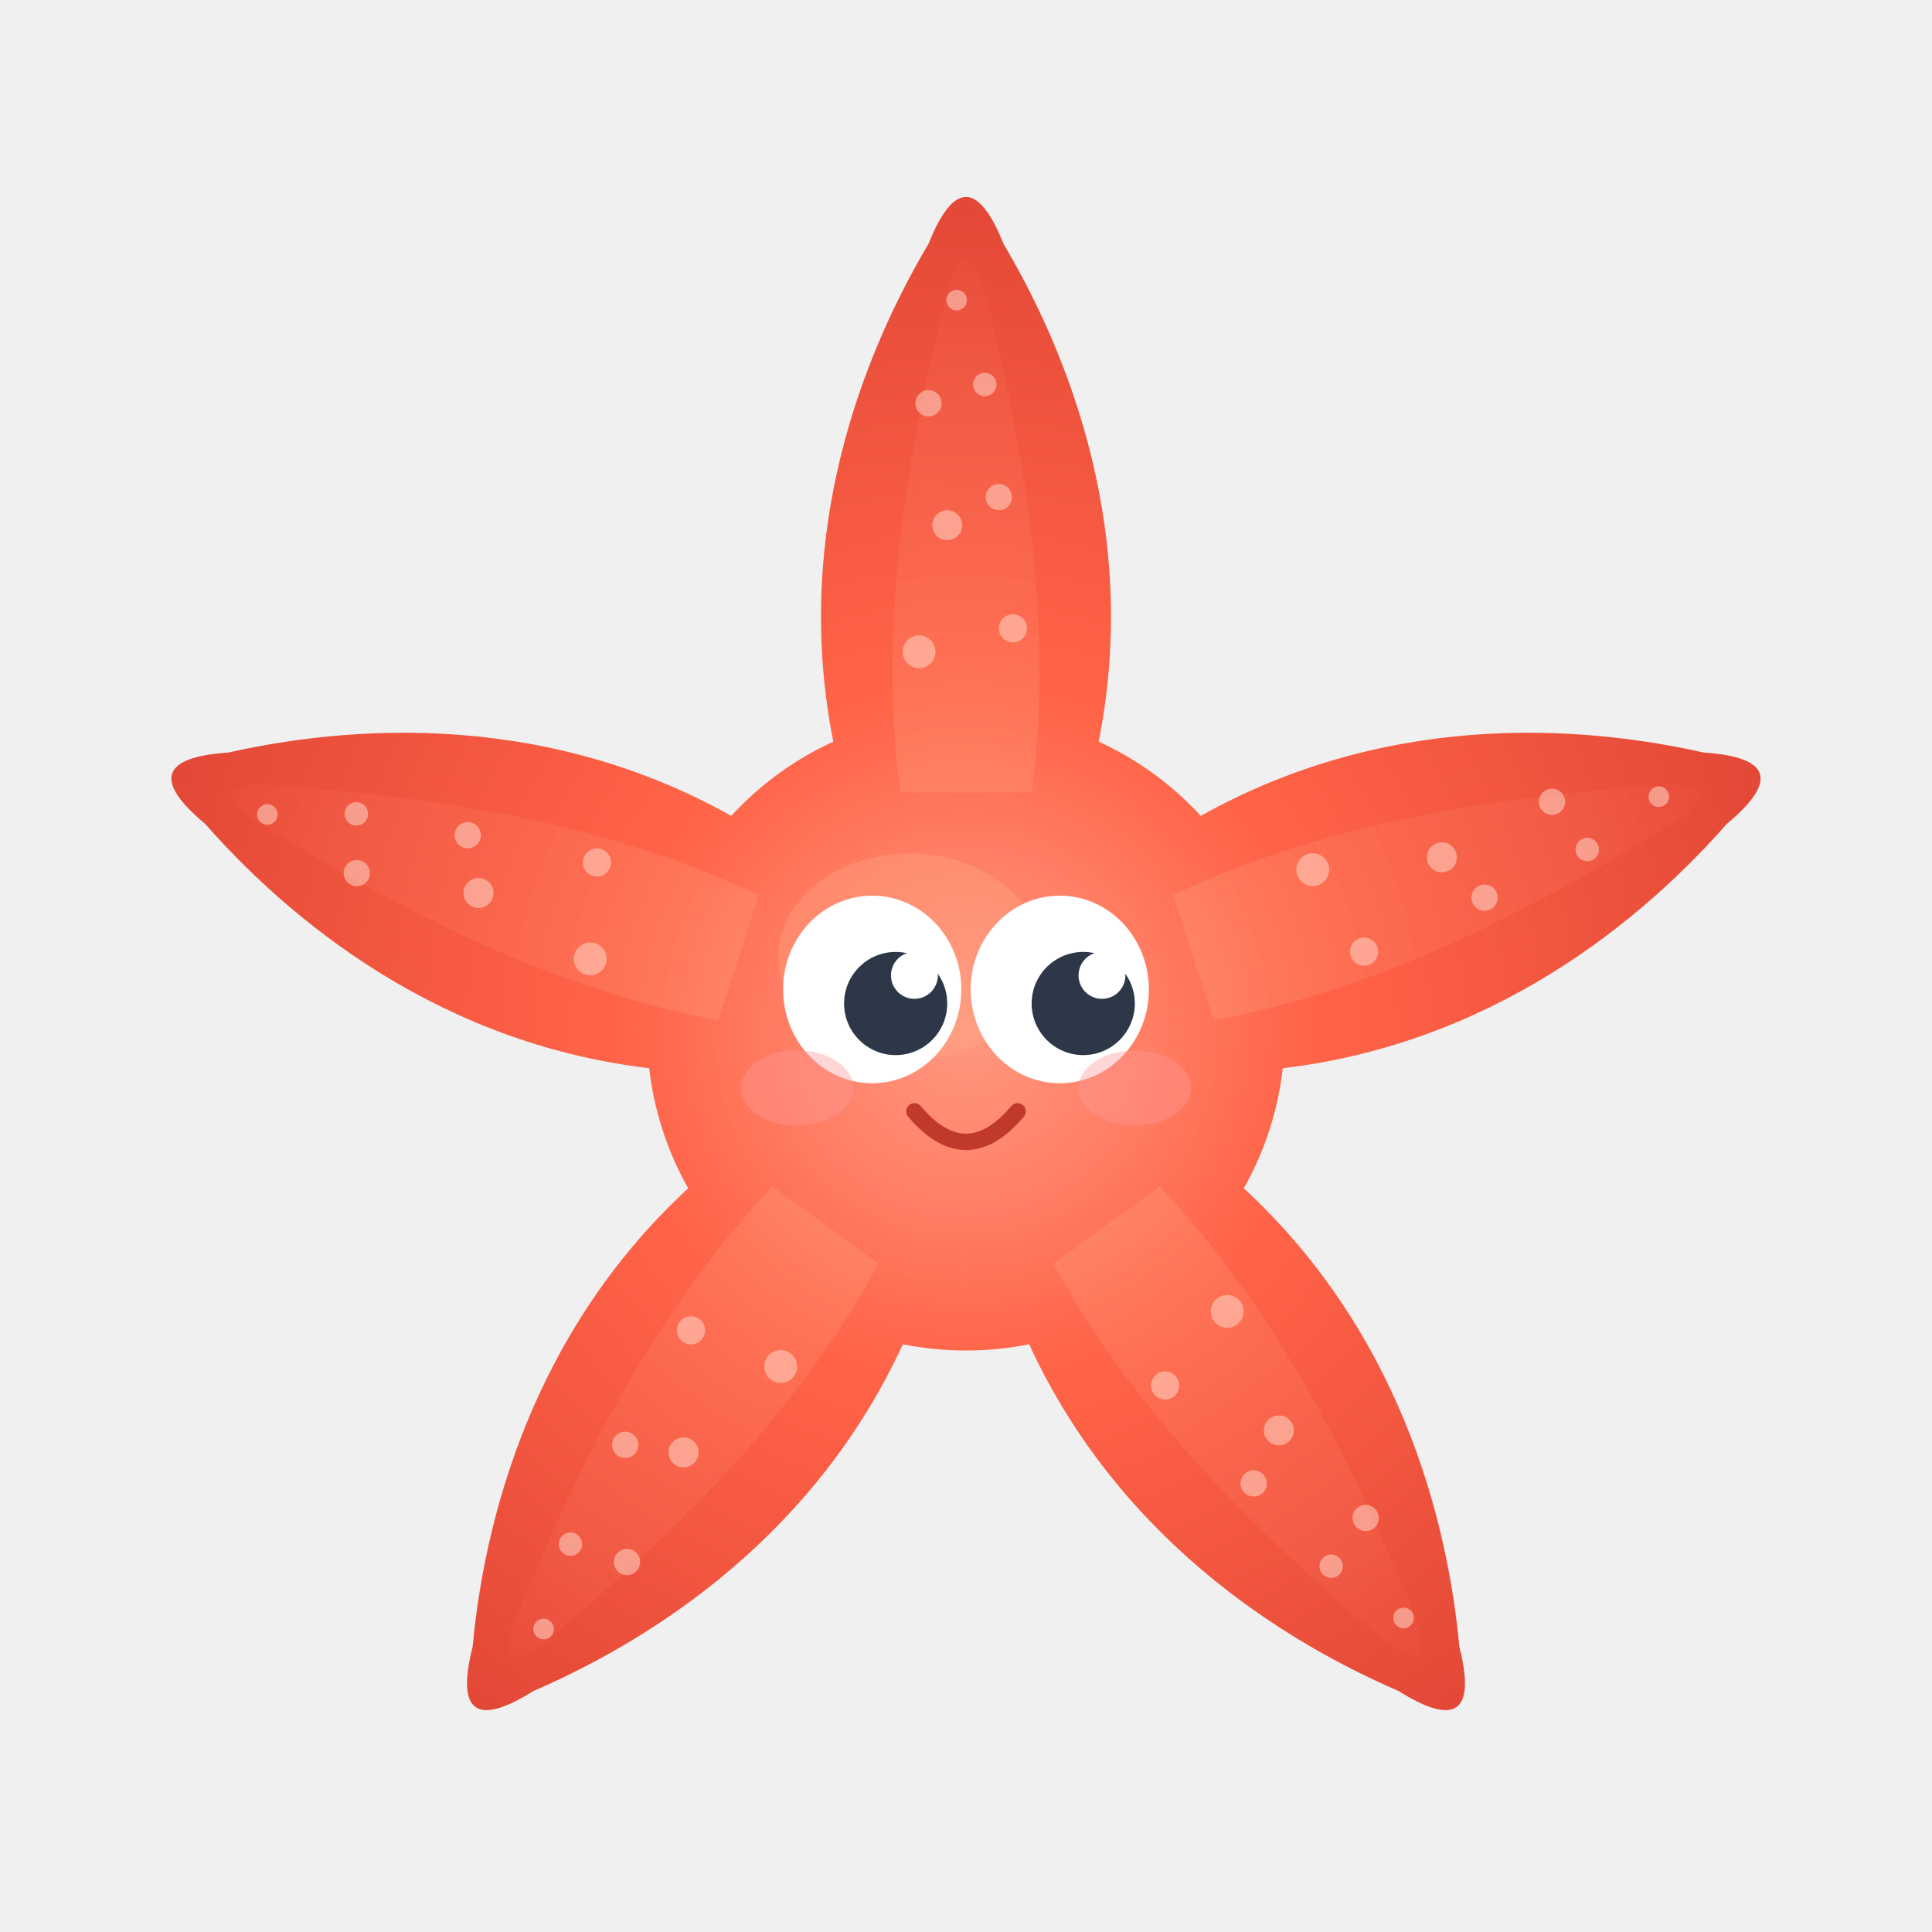
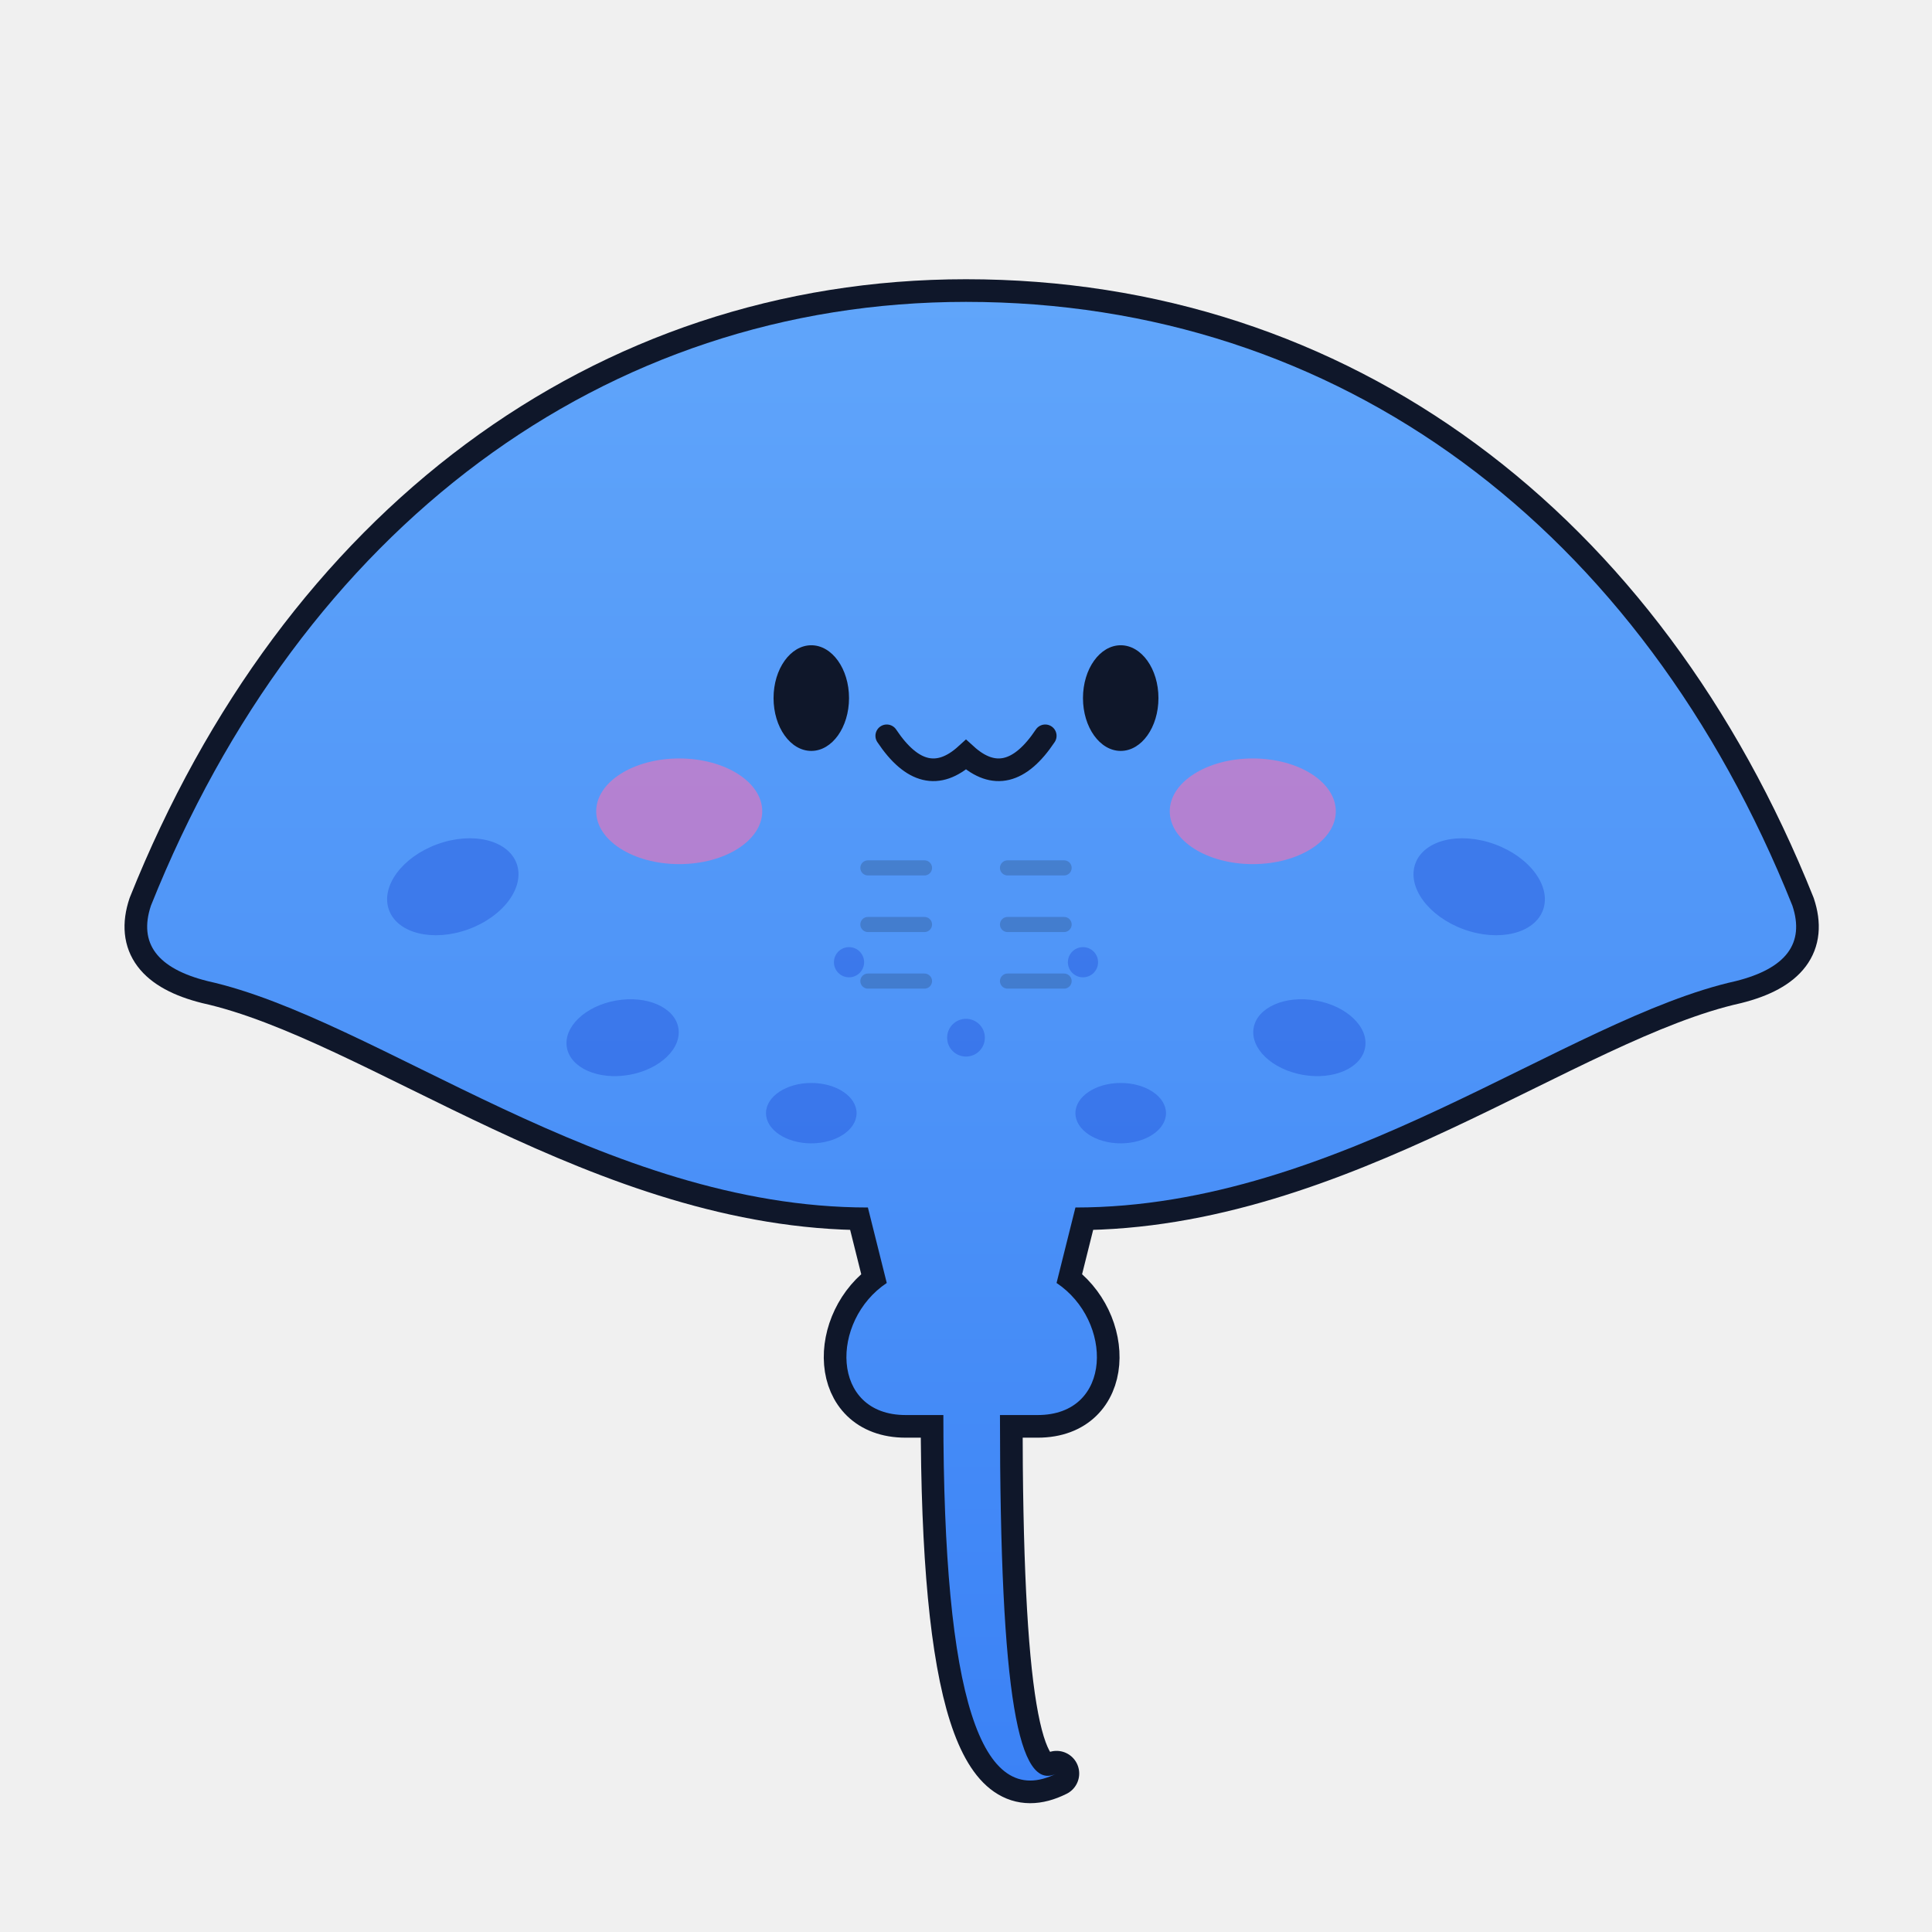
- <svg xmlns="http://www.w3.org/2000/svg" width="512" height="512" viewBox="50 36 412 412">
+ <svg xmlns="http://www.w3.org/2000/svg" width="512" height="512" viewBox="0 0 512 512">
  <defs>
-     <radialGradient id="bodyGrad" cx="50%" cy="50%" r="50%">
-       <stop offset="0%" stop-color="#FF7B6B" />
-       <stop offset="100%" stop-color="#D94030" />
-     </radialGradient>
-     <radialGradient id="armGrad" cx="256" cy="256" r="190" fx="256" fy="256" gradientUnits="userSpaceOnUse">
-       <stop offset="0%" stop-color="#FF8A70" />
-       <stop offset="40%" stop-color="#FF6347" />
-       <stop offset="100%" stop-color="#E04535" />
-     </radialGradient>
-     <radialGradient id="glowGrad" cx="50%" cy="50%" r="50%">
-       <stop offset="0%" stop-color="#FFB4A2" stop-opacity="0.3" />
-       <stop offset="100%" stop-color="#FFB4A2" stop-opacity="0" />
-     </radialGradient>
-     <radialGradient id="highlightGrad" cx="256" cy="256" r="180" gradientUnits="userSpaceOnUse">
-       <stop offset="0%" stop-color="#FFB088" stop-opacity="0.5" />
-       <stop offset="60%" stop-color="#FF8066" stop-opacity="0.25" />
-       <stop offset="100%" stop-color="#FF8066" stop-opacity="0" />
-     </radialGradient>
+     <linearGradient id="bodyBlue" x1="0%" y1="0%" x2="0%" y2="100%">
+       <stop offset="0%" stop-color="#60A5FA" />
+       <stop offset="100%" stop-color="#3B82F6" />
+     </linearGradient>
  </defs>
-   <g fill="url(#armGrad)">
-     <path d="M 229,200 C 218,155 232,115 248,88 Q 256,68 264,88 C 280,115 294,155 283,200 Z" />
-     <path d="M 229,200 C 218,155 232,115 248,88 Q 256,68 264,88 C 280,115 294,155 283,200 Z" transform="rotate(72, 256, 256)" />
-     <path d="M 229,200 C 218,155 232,115 248,88 Q 256,68 264,88 C 280,115 294,155 283,200 Z" transform="rotate(144, 256, 256)" />
-     <path d="M 229,200 C 218,155 232,115 248,88 Q 256,68 264,88 C 280,115 294,155 283,200 Z" transform="rotate(216, 256, 256)" />
-     <path d="M 229,200 C 218,155 232,115 248,88 Q 256,68 264,88 C 280,115 294,155 283,200 Z" transform="rotate(288, 256, 256)" />
+   <path d="M 256,80             C 160,80 80,140 40,240             Q 35,255 55,260             C 100,270 160,320 230,320             L 235,340             C 220,350 220,375 240,375             L 250,375             C 250,450 260,480 280,470             C 270,475 265,450 265,375             L 275,375             C 295,375 295,350 280,340             L 285,320             C 355,320 415,270 460,260             Q 480,255 475,240             C 435,140 355,80 256,80 Z" fill="none" stroke="#0F172A" stroke-width="12" stroke-linejoin="round" />
+   <path d="M 256,80             C 160,80 80,140 40,240             Q 35,255 55,260             C 100,270 160,320 230,320             L 235,340             C 220,350 220,375 240,375             L 250,375             C 250,450 260,480 280,470             C 270,475 265,450 265,375             L 275,375             C 295,375 295,350 280,340             L 285,320             C 355,320 415,270 460,260             Q 480,255 475,240             C 435,140 355,80 256,80 Z" fill="url(#bodyBlue)" />
+   <g fill="#1D4ED8" opacity="0.4">
+     <ellipse cx="120" cy="235" rx="18" ry="12" transform="rotate(-20, 120, 235)" />
+     <ellipse cx="165" cy="275" rx="15" ry="10" transform="rotate(-10, 165, 275)" />
+     <ellipse cx="215" cy="295" rx="12" ry="8" />
+     <ellipse cx="392" cy="235" rx="18" ry="12" transform="rotate(20, 392, 235)" />
+     <ellipse cx="347" cy="275" rx="15" ry="10" transform="rotate(10, 347, 275)" />
+     <ellipse cx="297" cy="295" rx="12" ry="8" />
+     <circle cx="256" cy="275" r="5" />
+     <circle cx="225" cy="255" r="4" />
+     <circle cx="287" cy="255" r="4" />
  </g>
-   <circle cx="256" cy="256" r="68" fill="url(#armGrad)" />
-   <circle cx="256" cy="256" r="65" fill="url(#glowGrad)" />
-   <g fill="url(#highlightGrad)">
-     <path d="M 242,205 C 237,168 244,130 252,98 Q 256,85 260,98 C 268,130 275,168 270,205 Z" />
-     <path d="M 242,205 C 237,168 244,130 252,98 Q 256,85 260,98 C 268,130 275,168 270,205 Z" transform="rotate(72, 256, 256)" />
-     <path d="M 242,205 C 237,168 244,130 252,98 Q 256,85 260,98 C 268,130 275,168 270,205 Z" transform="rotate(144, 256, 256)" />
-     <path d="M 242,205 C 237,168 244,130 252,98 Q 256,85 260,98 C 268,130 275,168 270,205 Z" transform="rotate(216, 256, 256)" />
-     <path d="M 242,205 C 237,168 244,130 252,98 Q 256,85 260,98 C 268,130 275,168 270,205 Z" transform="rotate(288, 256, 256)" />
+   <ellipse cx="215" cy="185" rx="10" ry="14" fill="#0F172A" />
+   <ellipse cx="297" cy="185" rx="10" ry="14" fill="#0F172A" />
+   <path d="M 235,195 Q 245,210 256,200 Q 267,210 277,195" fill="none" stroke="#0F172A" stroke-width="6" stroke-linecap="round" />
+   <ellipse cx="180" cy="215" rx="22" ry="14" fill="#F472B6" opacity="0.6" />
+   <ellipse cx="332" cy="215" rx="22" ry="14" fill="#F472B6" opacity="0.6" />
+   <g stroke="#0F172A" stroke-width="4" stroke-linecap="round" opacity="0.2">
+     <line x1="230" y1="230" x2="245" y2="230" />
+     <line x1="230" y1="245" x2="245" y2="245" />
+     <line x1="230" y1="260" x2="245" y2="260" />
+     <line x1="267" y1="230" x2="282" y2="230" />
+     <line x1="267" y1="245" x2="282" y2="245" />
+     <line x1="267" y1="260" x2="282" y2="260" />
  </g>
-   <g fill="#FFD5C8" opacity="0.55">
-     <circle cx="246" cy="175" r="3.5" />
-     <circle cx="266" cy="170" r="3" />
-     <circle cx="252" cy="148" r="3.2" />
-     <circle cx="263" cy="142" r="2.8" />
-     <circle cx="248" cy="122" r="2.8" />
-     <circle cx="260" cy="118" r="2.5" />
-     <circle cx="254" cy="100" r="2.2" />
-   </g>
-   <g fill="#FFD5C8" opacity="0.55" transform="rotate(72, 256, 256)">
-     <circle cx="246" cy="175" r="3.5" />
-     <circle cx="266" cy="170" r="3" />
-     <circle cx="252" cy="148" r="3.2" />
-     <circle cx="263" cy="142" r="2.8" />
-     <circle cx="248" cy="122" r="2.8" />
-     <circle cx="260" cy="118" r="2.5" />
-     <circle cx="254" cy="100" r="2.2" />
-   </g>
-   <g fill="#FFD5C8" opacity="0.55" transform="rotate(144, 256, 256)">
-     <circle cx="246" cy="175" r="3.5" />
-     <circle cx="266" cy="170" r="3" />
-     <circle cx="252" cy="148" r="3.2" />
-     <circle cx="263" cy="142" r="2.8" />
-     <circle cx="248" cy="122" r="2.8" />
-     <circle cx="260" cy="118" r="2.5" />
-     <circle cx="254" cy="100" r="2.2" />
-   </g>
-   <g fill="#FFD5C8" opacity="0.55" transform="rotate(216, 256, 256)">
-     <circle cx="246" cy="175" r="3.5" />
-     <circle cx="266" cy="170" r="3" />
-     <circle cx="252" cy="148" r="3.2" />
-     <circle cx="263" cy="142" r="2.8" />
-     <circle cx="248" cy="122" r="2.8" />
-     <circle cx="260" cy="118" r="2.5" />
-     <circle cx="254" cy="100" r="2.2" />
-   </g>
-   <g fill="#FFD5C8" opacity="0.55" transform="rotate(288, 256, 256)">
-     <circle cx="246" cy="175" r="3.5" />
-     <circle cx="266" cy="170" r="3" />
-     <circle cx="252" cy="148" r="3.2" />
-     <circle cx="263" cy="142" r="2.8" />
-     <circle cx="248" cy="122" r="2.8" />
-     <circle cx="260" cy="118" r="2.5" />
-     <circle cx="254" cy="100" r="2.2" />
-   </g>
-   <ellipse cx="244" cy="240" rx="28" ry="22" fill="#FFB088" opacity="0.3" />
-   <ellipse cx="236" cy="247" rx="19" ry="20" fill="white" />
-   <ellipse cx="276" cy="247" rx="19" ry="20" fill="white" />
-   <circle cx="241" cy="250" r="11" fill="#2D3748" />
-   <circle cx="281" cy="250" r="11" fill="#2D3748" />
-   <circle cx="245" cy="244" r="5" fill="white" />
-   <circle cx="285" cy="244" r="5" fill="white" />
-   <path d="M 245,273 Q 256,286 267,273" stroke="#C0392B" stroke-width="3.5" fill="none" stroke-linecap="round" />
-   <ellipse cx="220" cy="268" rx="12" ry="8" fill="#FF9999" opacity="0.4" />
-   <ellipse cx="292" cy="268" rx="12" ry="8" fill="#FF9999" opacity="0.4" />
</svg>
